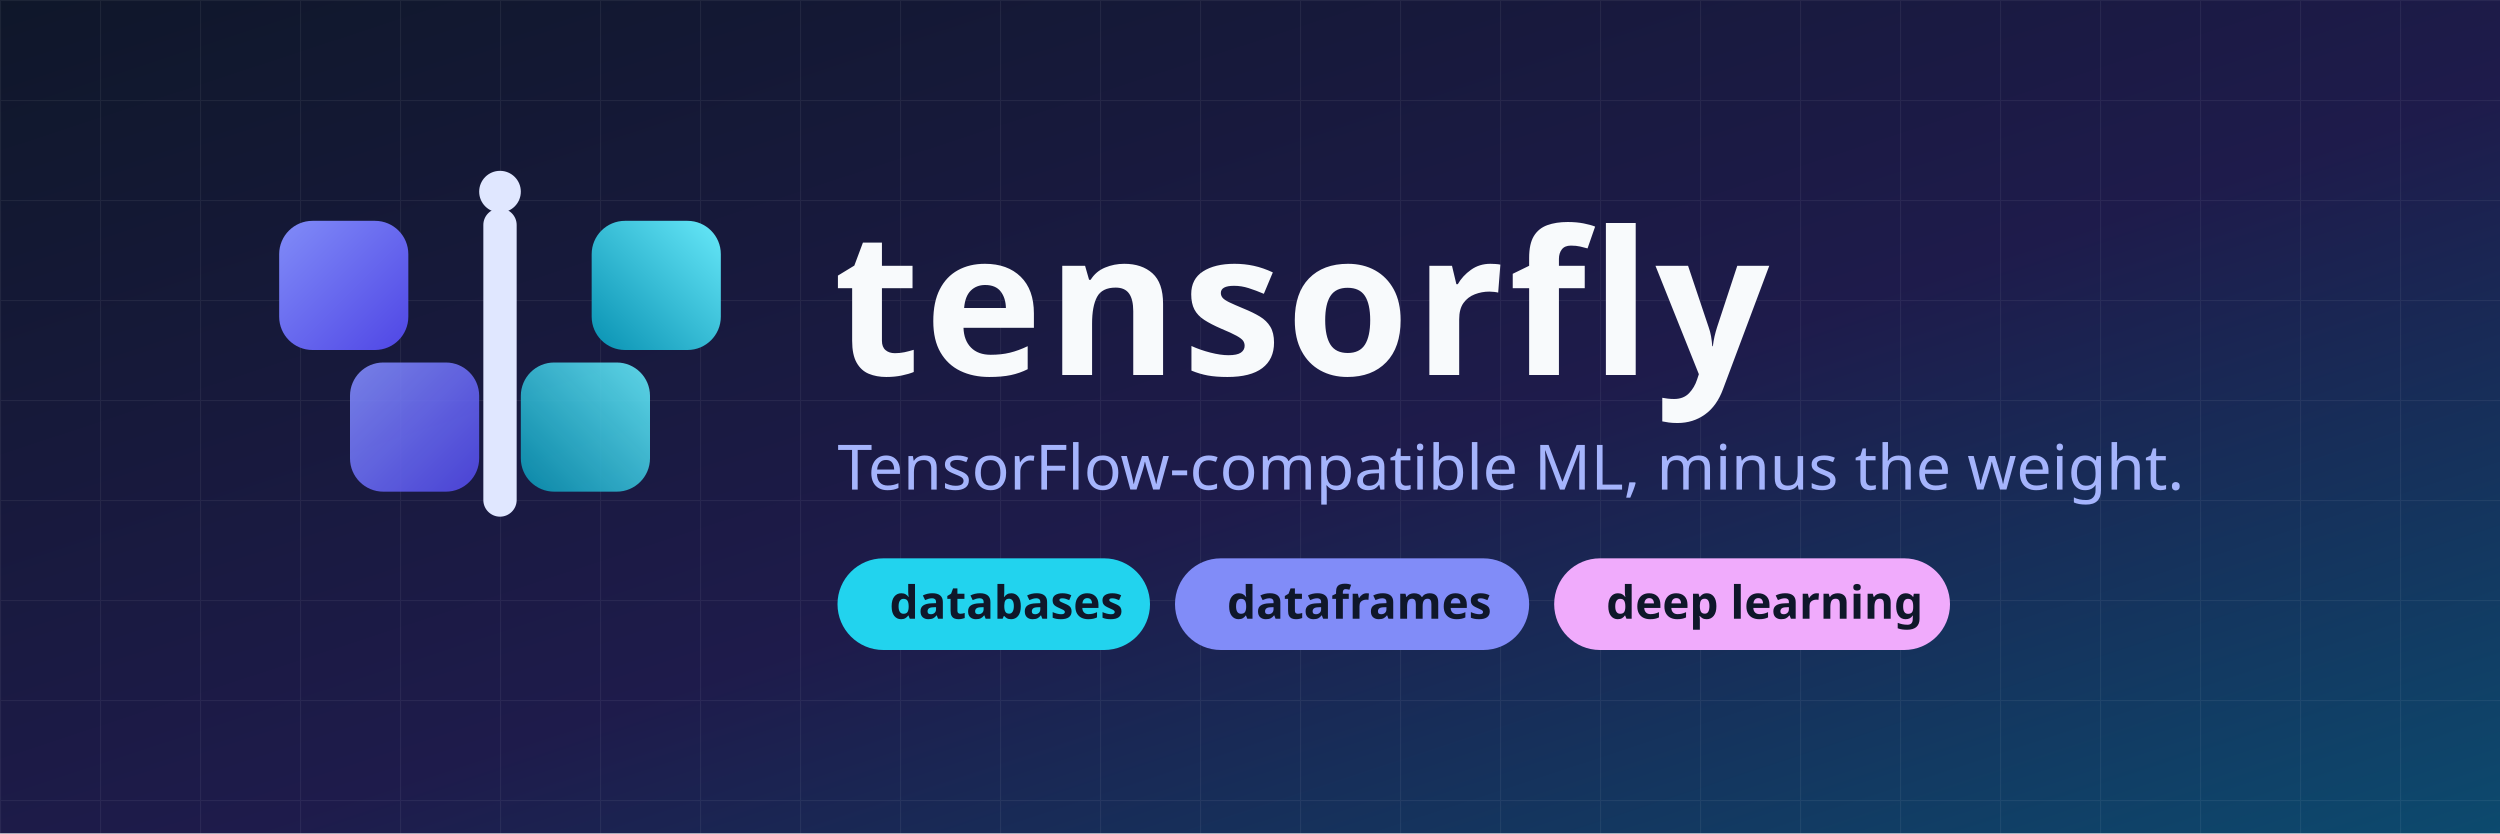
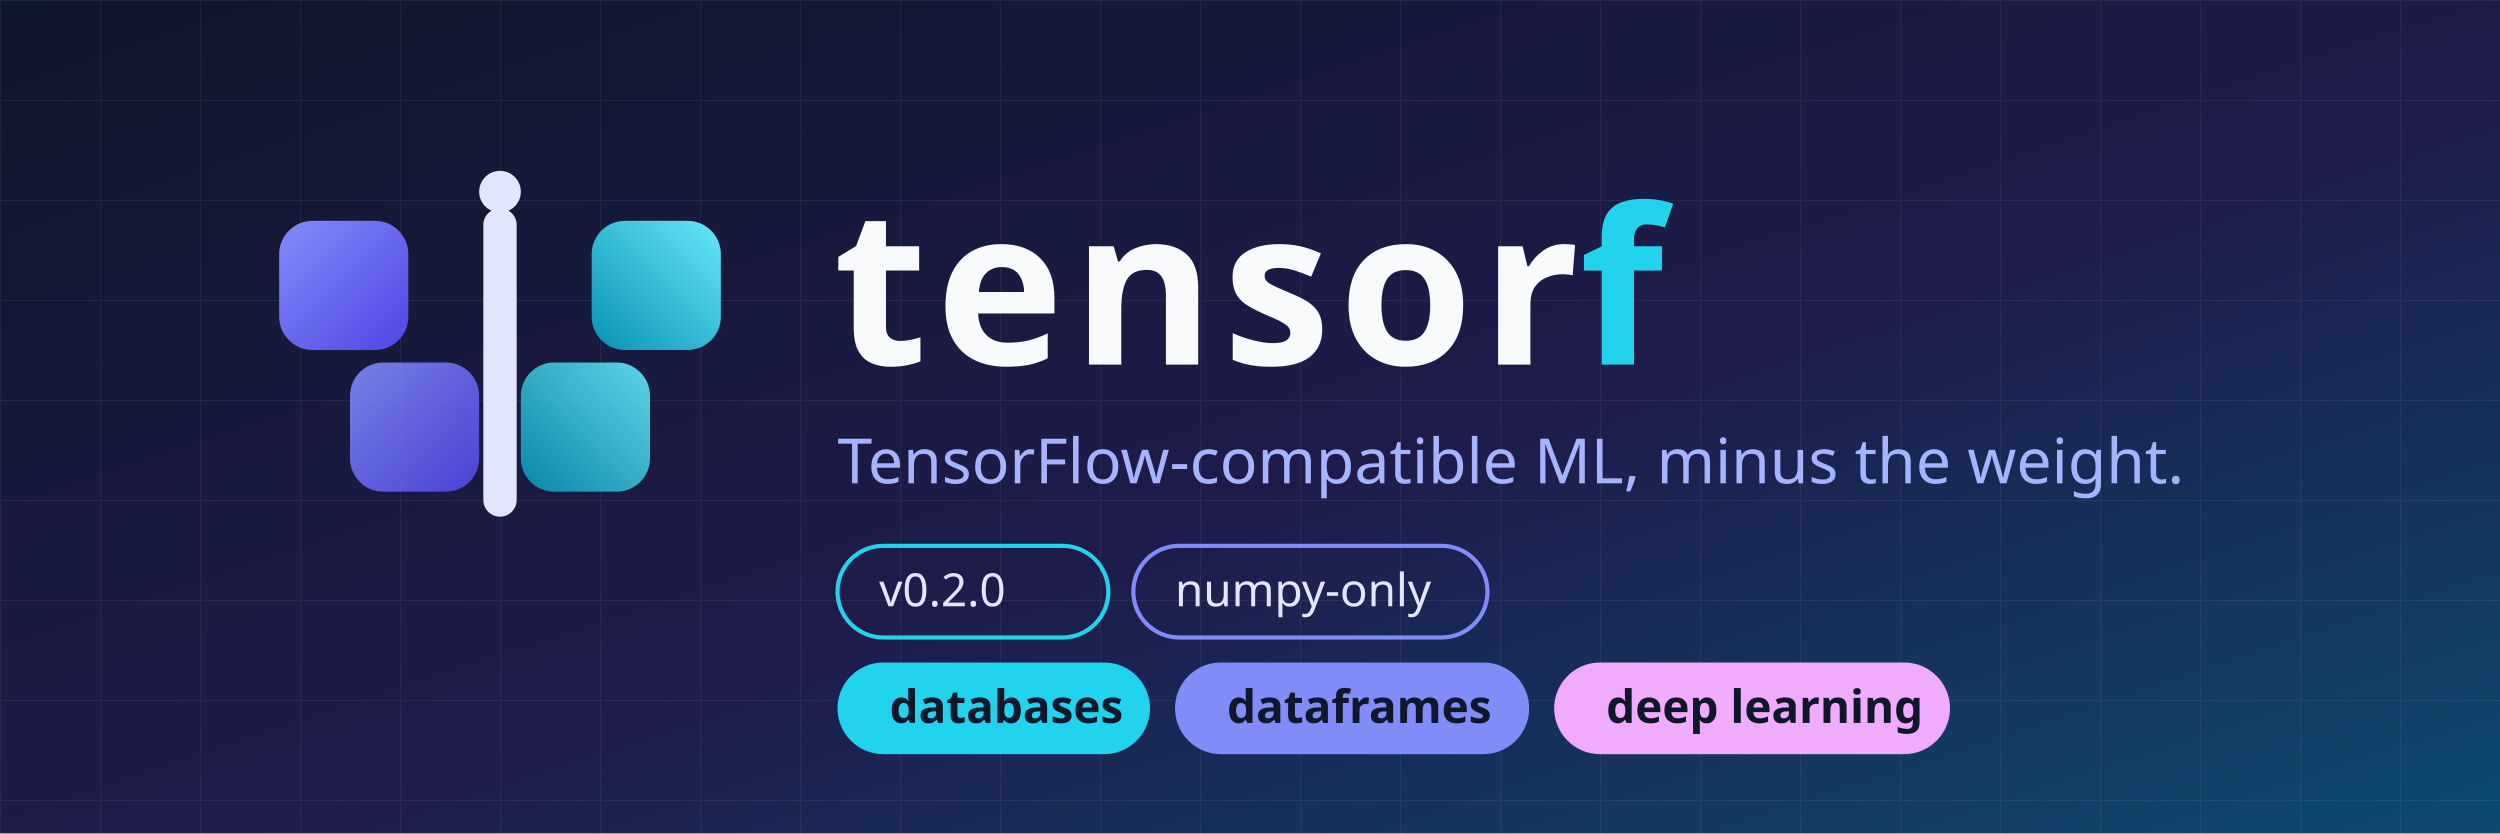
- <svg xmlns="http://www.w3.org/2000/svg" viewBox="0 0 1200 400" role="img" aria-label="tensorfly banner">
+ <svg xmlns="http://www.w3.org/2000/svg" viewBox="0 0 1200 400" role="img" aria-label="tensorf banner">
  <defs>
    <linearGradient id="bg" x1="0" y1="0" x2="1" y2="1">
      <stop offset="0" stop-color="#0F172A" />
      <stop offset="0.55" stop-color="#1E1B4B" />
      <stop offset="1" stop-color="#0C4A6E" />
    </linearGradient>
    <linearGradient id="wingL" x1="0" y1="0" x2="1" y2="1">
      <stop offset="0" stop-color="#818CF8" />
      <stop offset="1" stop-color="#4F46E5" />
    </linearGradient>
    <linearGradient id="wingR" x1="1" y1="0" x2="0" y2="1">
      <stop offset="0" stop-color="#67E8F9" />
      <stop offset="1" stop-color="#0891B2" />
    </linearGradient>
    <pattern id="grid" width="48" height="48" patternUnits="userSpaceOnUse">
      <path d="M48 0 H0 V48" fill="none" stroke="#FFFFFF" stroke-opacity="0.06" stroke-width="1" />
    </pattern>
  </defs>
  <rect width="1200" height="400" fill="url(#bg)" />
  <rect width="1200" height="400" fill="url(#grid)" />
  <g transform="translate(120,80)">
    <rect x="14" y="26" width="62" height="62" rx="16" fill="url(#wingL)" />
    <rect x="48" y="94" width="62" height="62" rx="16" fill="url(#wingL)" opacity="0.9" />
    <rect x="164" y="26" width="62" height="62" rx="16" fill="url(#wingR)" />
    <rect x="130" y="94" width="62" height="62" rx="16" fill="url(#wingR)" opacity="0.9" />
    <rect x="112" y="20" width="16" height="148" rx="8" fill="#E0E7FF" />
    <circle cx="120" cy="12" r="10" fill="#E0E7FF" />
  </g>
-   <text x="400" y="180" font-family="Verdana, Geneva, sans-serif" font-size="96" font-weight="bold" fill="#F8FAFC" letter-spacing="2">tensorfly</text>
-   <text x="402" y="235" font-family="Verdana, Geneva, sans-serif" font-size="30" fill="#A5B4FC">TensorFlow-compatible ML, minus the weight.</text>
+   <text x="400" y="175" font-family="Verdana, Geneva, sans-serif" font-size="104" font-weight="bold" fill="#F8FAFC" letter-spacing="4">tensor<tspan fill="#22D3EE">f</tspan>
+   </text>
+   <text x="402" y="232" font-family="Verdana, Geneva, sans-serif" font-size="30" fill="#A5B4FC">TensorFlow-compatible ML, minus the weight.</text>
  <g font-family="Verdana, Geneva, sans-serif" font-size="22" fill="#0F172A" font-weight="bold">
-     <rect x="402" y="268" width="150" height="44" rx="22" fill="#22D3EE" />
-     <text x="427" y="297">databases</text>
-     <rect x="564" y="268" width="170" height="44" rx="22" fill="#818CF8" />
-     <text x="589" y="297">dataframes</text>
-     <rect x="746" y="268" width="190" height="44" rx="22" fill="#F0ABFC" />
-     <text x="771" y="297">deep learning</text>
+     <rect x="402" y="262" width="130" height="44" rx="22" fill="none" stroke="#22D3EE" stroke-width="2" />
+     <text x="422" y="291" fill="#E0E7FF" font-weight="normal">v0.2.0</text>
+     <rect x="544" y="262" width="170" height="44" rx="22" fill="none" stroke="#818CF8" stroke-width="2" />
+     <text x="564" y="291" fill="#E0E7FF" font-weight="normal">numpy-only</text>
+   </g>
+   <g font-family="Verdana, Geneva, sans-serif" font-size="22" fill="#0F172A" font-weight="bold">
+     <rect x="402" y="318" width="150" height="44" rx="22" fill="#22D3EE" />
+     <text x="427" y="347">databases</text>
+     <rect x="564" y="318" width="170" height="44" rx="22" fill="#818CF8" />
+     <text x="589" y="347">dataframes</text>
+     <rect x="746" y="318" width="190" height="44" rx="22" fill="#F0ABFC" />
+     <text x="771" y="347">deep learning</text>
  </g>
</svg>
